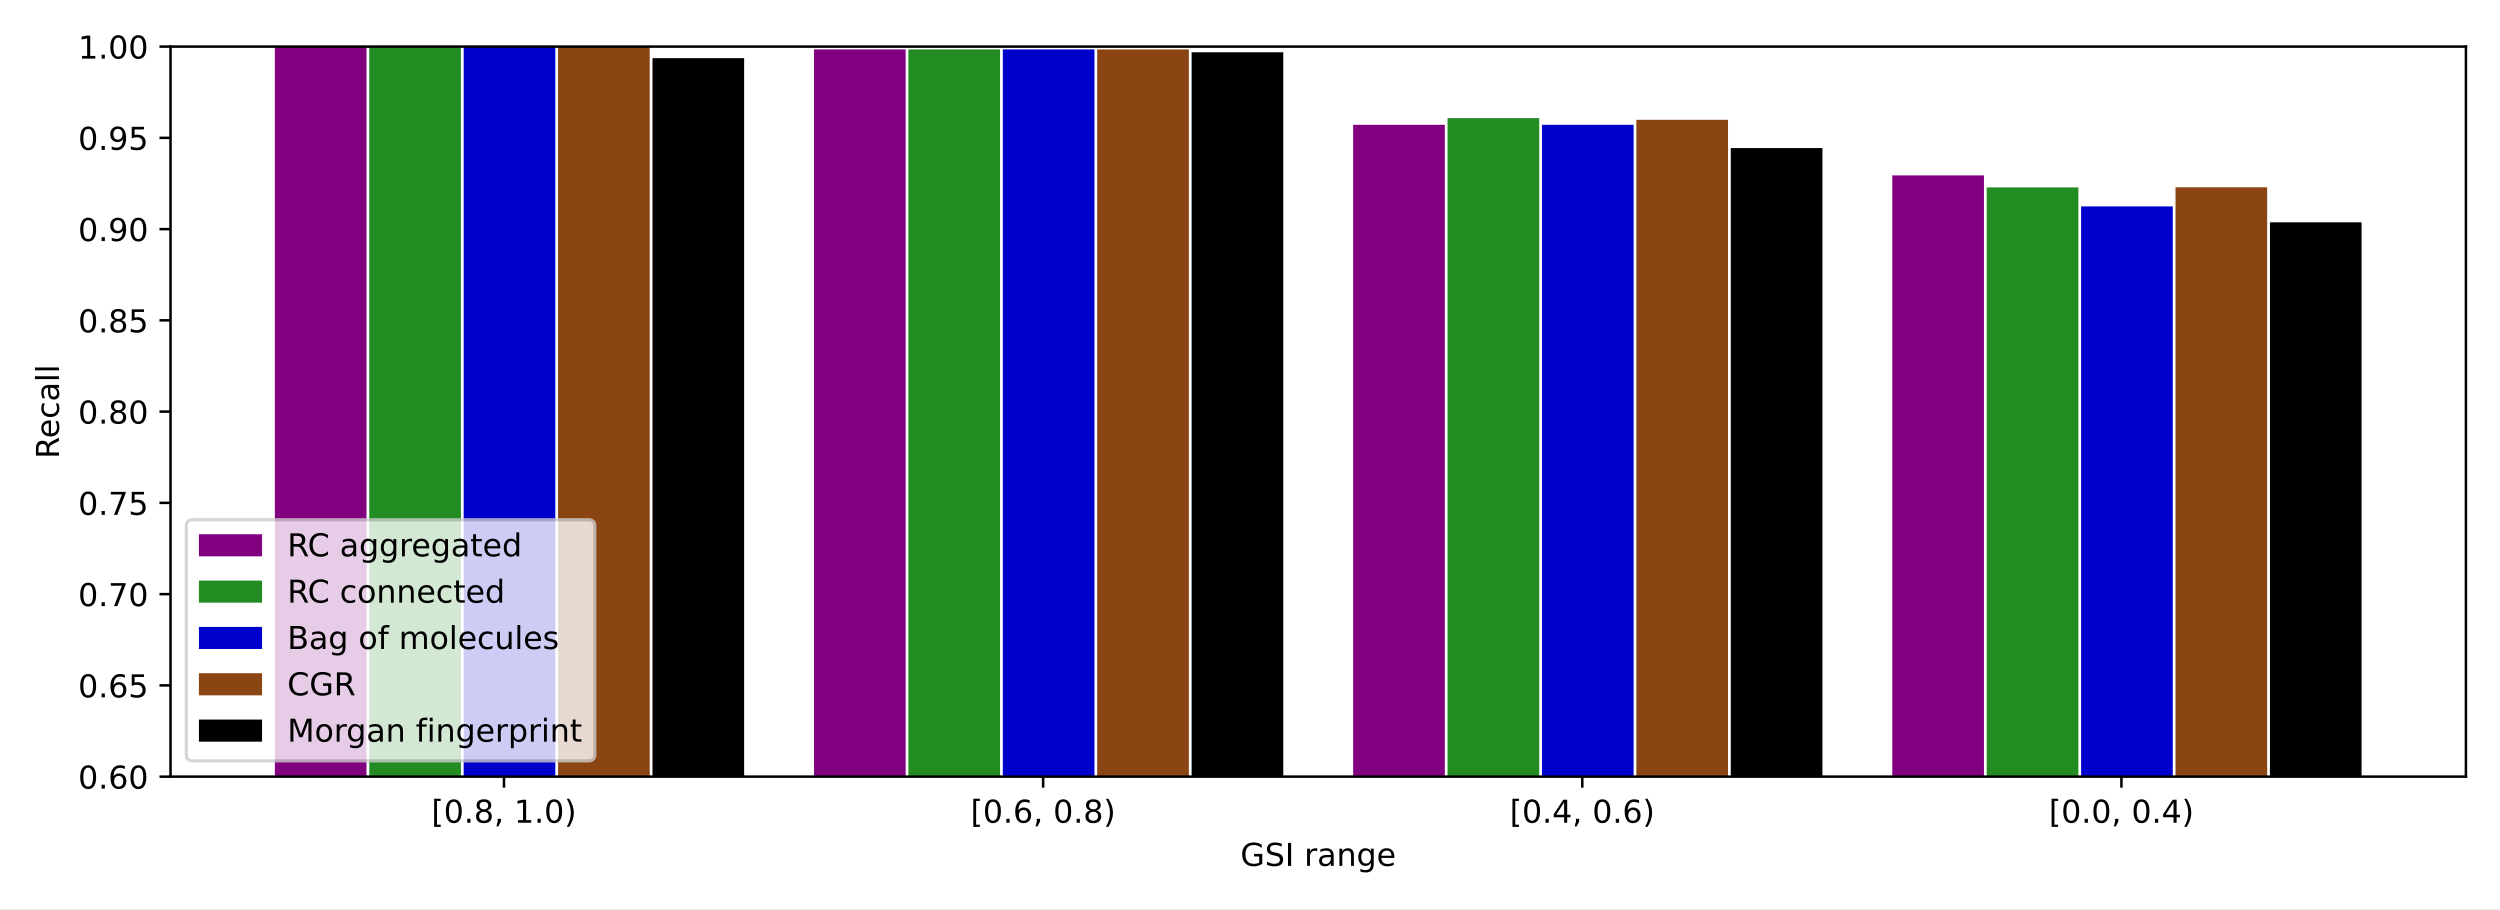
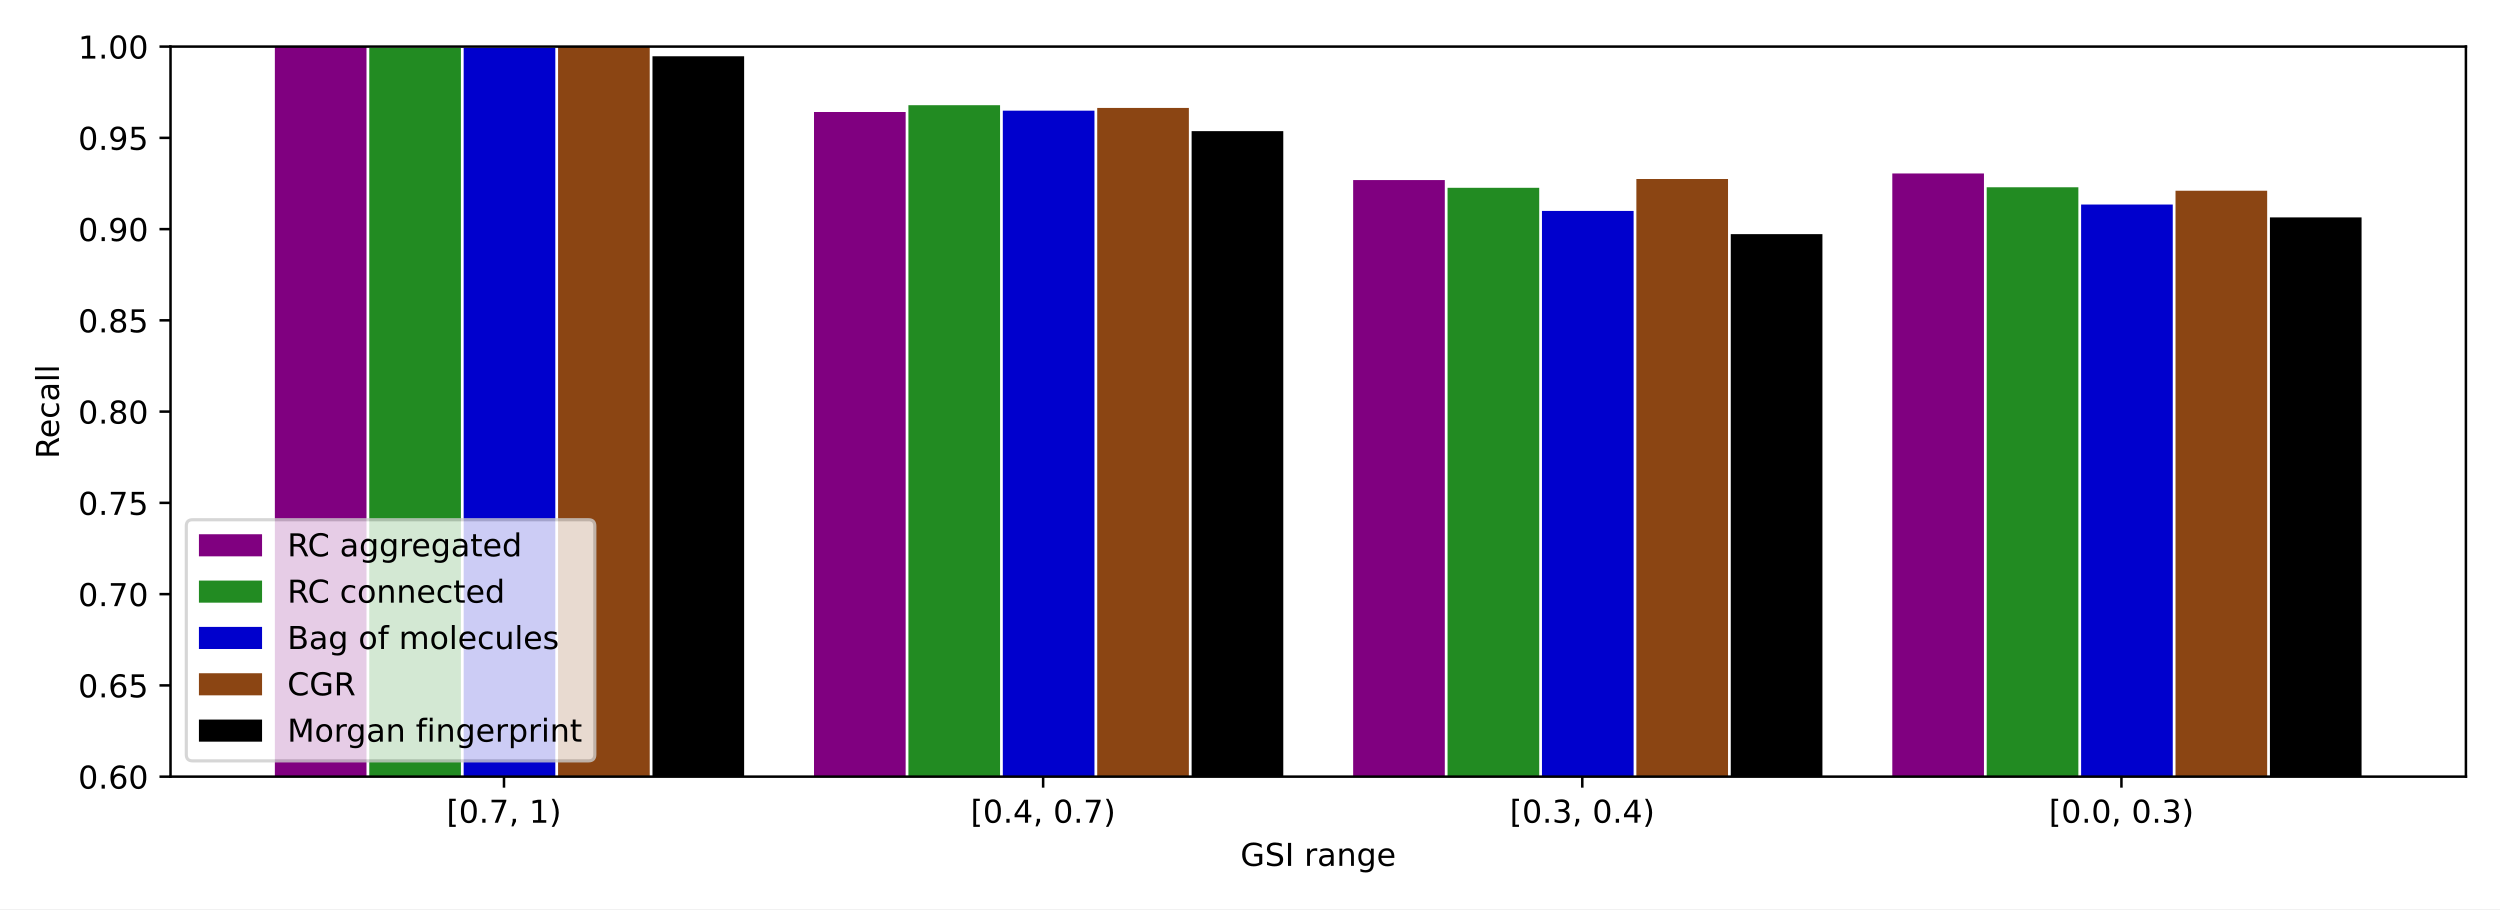
<svg xmlns="http://www.w3.org/2000/svg" xmlns:xlink="http://www.w3.org/1999/xlink" width="792pt" height="288pt" viewBox="0 0 792 288" version="1.1">
  <defs>
    <style type="text/css">*{stroke-linejoin: round; stroke-linecap: butt}</style>
  </defs>
  <g id="figure_1">
    <g id="patch_1">
      <path d="M 0 288  L 792 288  L 792 0  L 0 0  z " style="fill: #ffffff" />
    </g>
    <g id="axes_1">
      <g id="patch_2">
        <path d="M 54.02 246.04  L 781.2 246.04  L 781.2 14.76  L 54.02 14.76  z " style="fill: #ffffff" />
      </g>
      <g id="patch_3">
-         <path d="M 116.981 592.96  L 146.017 592.96  L 146.017 14.76  L 116.981 14.76  z " clip-path="url(#p6ef6b3fa68)" style="fill: #228b22" />
+         <path d="M 116.981 592.96  L 146.017 592.96  L 146.017 15.143  L 116.981 15.143  z " clip-path="url(#p2faec12556)" style="fill: #228b22" />
      </g>
      <g id="patch_4">
-         <path d="M 87.074 592.96  L 116.11 592.96  L 116.11 14.76  L 87.074 14.76  z " clip-path="url(#p6ef6b3fa68)" style="fill: #800080" />
+         <path d="M 87.074 592.96  L 116.11 592.96  L 116.11 14.76  L 87.074 14.76  z " clip-path="url(#p2faec12556)" style="fill: #800080" />
      </g>
      <g id="patch_5">
-         <path d="M 206.703 592.96  L 235.74 592.96  L 235.74 18.426  L 206.703 18.426  z " clip-path="url(#p6ef6b3fa68)" />
+         <path d="M 206.703 592.96  L 235.74 592.96  L 235.74 17.827  L 206.703 17.827  z " clip-path="url(#p2faec12556)" />
      </g>
      <g id="patch_6">
-         <path d="M 146.889 592.96  L 175.925 592.96  L 175.925 14.76  L 146.889 14.76  z " clip-path="url(#p6ef6b3fa68)" style="fill: #0000cd" />
+         <path d="M 146.889 592.96  L 175.925 592.96  L 175.925 15.143  L 146.889 15.143  z " clip-path="url(#p2faec12556)" style="fill: #0000cd" />
      </g>
      <g id="patch_7">
-         <path d="M 176.796 592.96  L 205.832 592.96  L 205.832 14.76  L 176.796 14.76  z " clip-path="url(#p6ef6b3fa68)" style="fill: #8b4513" />
+         <path d="M 176.796 592.96  L 205.832 592.96  L 205.832 14.76  L 176.796 14.76  z " clip-path="url(#p2faec12556)" style="fill: #8b4513" />
      </g>
      <g id="patch_8">
-         <path d="M 287.783 592.96  L 316.82 592.96  L 316.82 15.655  L 287.783 15.655  z " clip-path="url(#p6ef6b3fa68)" style="fill: #228b22" />
+         <path d="M 287.783 592.96  L 316.82 592.96  L 316.82 33.328  L 287.783 33.328  z " clip-path="url(#p2faec12556)" style="fill: #228b22" />
      </g>
      <g id="patch_9">
-         <path d="M 257.876 592.96  L 286.912 592.96  L 286.912 15.655  L 257.876 15.655  z " clip-path="url(#p6ef6b3fa68)" style="fill: #800080" />
+         <path d="M 257.876 592.96  L 286.912 592.96  L 286.912 35.487  L 257.876 35.487  z " clip-path="url(#p2faec12556)" style="fill: #800080" />
      </g>
      <g id="patch_10">
-         <path d="M 377.506 592.96  L 406.542 592.96  L 406.542 16.55  L 377.506 16.55  z " clip-path="url(#p6ef6b3fa68)" />
+         <path d="M 377.506 592.96  L 406.542 592.96  L 406.542 41.533  L 377.506 41.533  z " clip-path="url(#p2faec12556)" />
      </g>
      <g id="patch_11">
-         <path d="M 317.691 592.96  L 346.727 592.96  L 346.727 15.655  L 317.691 15.655  z " clip-path="url(#p6ef6b3fa68)" style="fill: #0000cd" />
+         <path d="M 317.691 592.96  L 346.727 592.96  L 346.727 35.055  L 317.691 35.055  z " clip-path="url(#p2faec12556)" style="fill: #0000cd" />
      </g>
      <g id="patch_12">
-         <path d="M 347.598 592.96  L 376.635 592.96  L 376.635 15.655  L 347.598 15.655  z " clip-path="url(#p6ef6b3fa68)" style="fill: #8b4513" />
+         <path d="M 347.598 592.96  L 376.635 592.96  L 376.635 34.192  L 347.598 34.192  z " clip-path="url(#p2faec12556)" style="fill: #8b4513" />
      </g>
      <g id="patch_13">
-         <path d="M 458.585 592.96  L 487.622 592.96  L 487.622 37.424  L 458.585 37.424  z " clip-path="url(#p6ef6b3fa68)" style="fill: #228b22" />
+         <path d="M 458.585 592.96  L 487.622 592.96  L 487.622 59.492  L 458.585 59.492  z " clip-path="url(#p2faec12556)" style="fill: #228b22" />
      </g>
      <g id="patch_14">
-         <path d="M 428.678 592.96  L 457.714 592.96  L 457.714 39.532  L 428.678 39.532  z " clip-path="url(#p6ef6b3fa68)" style="fill: #800080" />
+         <path d="M 428.678 592.96  L 457.714 592.96  L 457.714 57.046  L 428.678 57.046  z " clip-path="url(#p2faec12556)" style="fill: #800080" />
      </g>
      <g id="patch_15">
-         <path d="M 548.308 592.96  L 577.344 592.96  L 577.344 46.912  L 548.308 46.912  z " clip-path="url(#p6ef6b3fa68)" />
+         <path d="M 548.308 592.96  L 577.344 592.96  L 577.344 74.17  L 548.308 74.17  z " clip-path="url(#p2faec12556)" />
      </g>
      <g id="patch_16">
-         <path d="M 488.493 592.96  L 517.529 592.96  L 517.529 39.532  L 488.493 39.532  z " clip-path="url(#p6ef6b3fa68)" style="fill: #0000cd" />
+         <path d="M 488.493 592.96  L 517.529 592.96  L 517.529 66.831  L 488.493 66.831  z " clip-path="url(#p2faec12556)" style="fill: #0000cd" />
      </g>
      <g id="patch_17">
-         <path d="M 518.4 592.96  L 547.437 592.96  L 547.437 37.951  L 518.4 37.951  z " clip-path="url(#p6ef6b3fa68)" style="fill: #8b4513" />
+         <path d="M 518.4 592.96  L 547.437 592.96  L 547.437 56.697  L 518.4 56.697  z " clip-path="url(#p2faec12556)" style="fill: #8b4513" />
      </g>
      <g id="patch_18">
-         <path d="M 629.388 592.96  L 658.424 592.96  L 658.424 59.375  L 629.388 59.375  z " clip-path="url(#p6ef6b3fa68)" style="fill: #228b22" />
+         <path d="M 629.388 592.96  L 658.424 592.96  L 658.424 59.327  L 629.388 59.327  z " clip-path="url(#p2faec12556)" style="fill: #228b22" />
      </g>
      <g id="patch_19">
-         <path d="M 599.48 592.96  L 628.517 592.96  L 628.517 55.572  L 599.48 55.572  z " clip-path="url(#p6ef6b3fa68)" style="fill: #800080" />
+         <path d="M 599.48 592.96  L 628.517 592.96  L 628.517 54.957  L 599.48 54.957  z " clip-path="url(#p2faec12556)" style="fill: #800080" />
      </g>
      <g id="patch_20">
-         <path d="M 719.11 592.96  L 748.146 592.96  L 748.146 70.426  L 719.11 70.426  z " clip-path="url(#p6ef6b3fa68)" />
+         <path d="M 719.11 592.96  L 748.146 592.96  L 748.146 68.866  L 719.11 68.866  z " clip-path="url(#p2faec12556)" />
      </g>
      <g id="patch_21">
-         <path d="M 659.295 592.96  L 688.331 592.96  L 688.331 65.389  L 659.295 65.389  z " clip-path="url(#p6ef6b3fa68)" style="fill: #0000cd" />
+         <path d="M 659.295 592.96  L 688.331 592.96  L 688.331 64.788  L 659.295 64.788  z " clip-path="url(#p2faec12556)" style="fill: #0000cd" />
      </g>
      <g id="patch_22">
-         <path d="M 689.203 592.96  L 718.239 592.96  L 718.239 59.324  L 689.203 59.324  z " clip-path="url(#p6ef6b3fa68)" style="fill: #8b4513" />
+         <path d="M 689.203 592.96  L 718.239 592.96  L 718.239 60.419  L 689.203 60.419  z " clip-path="url(#p2faec12556)" style="fill: #8b4513" />
      </g>
      <g id="patch_23">
-         <path d="M 105.862 592.96  L 242.504 592.96  L 242.504 592.96  L 105.862 592.96  z " clip-path="url(#p6ef6b3fa68)" style="fill: #800080" />
+         <path d="M 105.862 592.96  L 242.504 592.96  L 242.504 592.96  L 105.862 592.96  z " clip-path="url(#p2faec12556)" style="fill: #800080" />
      </g>
      <g id="patch_24">
-         <path d="M 105.862 592.96  L 242.504 592.96  L 242.504 592.96  L 105.862 592.96  z " clip-path="url(#p6ef6b3fa68)" style="fill: #228b22" />
+         <path d="M 105.862 592.96  L 242.504 592.96  L 242.504 592.96  L 105.862 592.96  z " clip-path="url(#p2faec12556)" style="fill: #228b22" />
      </g>
      <g id="patch_25">
-         <path d="M 105.862 592.96  L 242.504 592.96  L 242.504 592.96  L 105.862 592.96  z " clip-path="url(#p6ef6b3fa68)" style="fill: #0000cd" />
+         <path d="M 105.862 592.96  L 242.504 592.96  L 242.504 592.96  L 105.862 592.96  z " clip-path="url(#p2faec12556)" style="fill: #0000cd" />
      </g>
      <g id="patch_26">
-         <path d="M 105.862 592.96  L 242.504 592.96  L 242.504 592.96  L 105.862 592.96  z " clip-path="url(#p6ef6b3fa68)" style="fill: #8b4513" />
+         <path d="M 105.862 592.96  L 242.504 592.96  L 242.504 592.96  L 105.862 592.96  z " clip-path="url(#p2faec12556)" style="fill: #8b4513" />
      </g>
      <g id="patch_27">
-         <path d="M 105.862 592.96  L 242.504 592.96  L 242.504 592.96  L 105.862 592.96  z " clip-path="url(#p6ef6b3fa68)" />
+         <path d="M 105.862 592.96  L 242.504 592.96  L 242.504 592.96  L 105.862 592.96  z " clip-path="url(#p2faec12556)" />
      </g>
      <g id="matplotlib.axis_1">
        <g id="xtick_1">
          <g id="line2d_1">
            <defs>
-               <path id="mbb5c347288" d="M 0 0  L 0 3.5  " style="stroke: #000000; stroke-width: 0.8" />
-             </defs>
-             <g>
-               <use xlink:href="#mbb5c347288" x="159.665" y="246.04" style="stroke: #000000; stroke-width: 0.8" />
+               <path id="mb3e32b9af8" d="M 0 0  L 0 3.5  " style="stroke: #000000; stroke-width: 0.8" />
+             </defs>
+             <g>
+               <use xlink:href="#mb3e32b9af8" x="159.665" y="246.04" style="stroke: #000000; stroke-width: 0.8" />
            </g>
          </g>
          <g id="text_1">
-             <g transform="translate(136.6817 260.6384) scale(0.1 -0.1)">
+             <g transform="translate(141.4521 260.6384) scale(0.1 -0.1)">
              <defs>
                <path id="DejaVuSans-5b" d="M 550 4863  L 1875 4863  L 1875 4416  L 1125 4416  L 1125 -397  L 1875 -397  L 1875 -844  L 550 -844  L 550 4863  z " transform="scale(0.015625)" />
                <path id="DejaVuSans-30" d="M 2034 4250  Q 1547 4250 1301 3770  Q 1056 3291 1056 2328  Q 1056 1369 1301 889  Q 1547 409 2034 409  Q 2525 409 2770 889  Q 3016 1369 3016 2328  Q 3016 3291 2770 3770  Q 2525 4250 2034 4250  z M 2034 4750  Q 2819 4750 3233 4129  Q 3647 3509 3647 2328  Q 3647 1150 3233 529  Q 2819 -91 2034 -91  Q 1250 -91 836 529  Q 422 1150 422 2328  Q 422 3509 836 4129  Q 1250 4750 2034 4750  z " transform="scale(0.015625)" />
                <path id="DejaVuSans-2e" d="M 684 794  L 1344 794  L 1344 0  L 684 0  L 684 794  z " transform="scale(0.015625)" />
-                 <path id="DejaVuSans-38" d="M 2034 2216  Q 1584 2216 1326 1975  Q 1069 1734 1069 1313  Q 1069 891 1326 650  Q 1584 409 2034 409  Q 2484 409 2743 651  Q 3003 894 3003 1313  Q 3003 1734 2745 1975  Q 2488 2216 2034 2216  z M 1403 2484  Q 997 2584 770 2862  Q 544 3141 544 3541  Q 544 4100 942 4425  Q 1341 4750 2034 4750  Q 2731 4750 3128 4425  Q 3525 4100 3525 3541  Q 3525 3141 3298 2862  Q 3072 2584 2669 2484  Q 3125 2378 3379 2068  Q 3634 1759 3634 1313  Q 3634 634 3220 271  Q 2806 -91 2034 -91  Q 1263 -91 848 271  Q 434 634 434 1313  Q 434 1759 690 2068  Q 947 2378 1403 2484  z M 1172 3481  Q 1172 3119 1398 2916  Q 1625 2713 2034 2713  Q 2441 2713 2670 2916  Q 2900 3119 2900 3481  Q 2900 3844 2670 4047  Q 2441 4250 2034 4250  Q 1625 4250 1398 4047  Q 1172 3844 1172 3481  z " transform="scale(0.015625)" />
+                 <path id="DejaVuSans-37" d="M 525 4666  L 3525 4666  L 3525 4397  L 1831 0  L 1172 0  L 2766 4134  L 525 4134  L 525 4666  z " transform="scale(0.015625)" />
                <path id="DejaVuSans-2c" d="M 750 794  L 1409 794  L 1409 256  L 897 -744  L 494 -744  L 750 256  L 750 794  z " transform="scale(0.015625)" />
                <path id="DejaVuSans-20" transform="scale(0.015625)" />
                <path id="DejaVuSans-31" d="M 794 531  L 1825 531  L 1825 4091  L 703 3866  L 703 4441  L 1819 4666  L 2450 4666  L 2450 531  L 3481 531  L 3481 0  L 794 0  L 794 531  z " transform="scale(0.015625)" />
                <path id="DejaVuSans-29" d="M 513 4856  L 1013 4856  Q 1481 4119 1714 3412  Q 1947 2706 1947 2009  Q 1947 1309 1714 600  Q 1481 -109 1013 -844  L 513 -844  Q 928 -128 1133 580  Q 1338 1288 1338 2009  Q 1338 2731 1133 3434  Q 928 4138 513 4856  z " transform="scale(0.015625)" />
              </defs>
              <use xlink:href="#DejaVuSans-5b" />
              <use xlink:href="#DejaVuSans-30" x="39.014" />
              <use xlink:href="#DejaVuSans-2e" x="102.637" />
-               <use xlink:href="#DejaVuSans-38" x="134.424" />
+               <use xlink:href="#DejaVuSans-37" x="134.424" />
              <use xlink:href="#DejaVuSans-2c" x="198.047" />
              <use xlink:href="#DejaVuSans-20" x="229.834" />
              <use xlink:href="#DejaVuSans-31" x="261.621" />
-               <use xlink:href="#DejaVuSans-2e" x="325.244" />
-               <use xlink:href="#DejaVuSans-30" x="357.031" />
-               <use xlink:href="#DejaVuSans-29" x="420.654" />
+               <use xlink:href="#DejaVuSans-29" x="325.244" />
            </g>
          </g>
        </g>
        <g id="xtick_2">
          <g id="line2d_2">
            <g>
-               <use xlink:href="#mbb5c347288" x="330.467" y="246.04" style="stroke: #000000; stroke-width: 0.8" />
+               <use xlink:href="#mb3e32b9af8" x="330.467" y="246.04" style="stroke: #000000; stroke-width: 0.8" />
            </g>
          </g>
          <g id="text_2">
            <g transform="translate(307.4839 260.6384) scale(0.1 -0.1)">
-               <defs>
-                 <path id="DejaVuSans-36" d="M 2113 2584  Q 1688 2584 1439 2293  Q 1191 2003 1191 1497  Q 1191 994 1439 701  Q 1688 409 2113 409  Q 2538 409 2786 701  Q 3034 994 3034 1497  Q 3034 2003 2786 2293  Q 2538 2584 2113 2584  z M 3366 4563  L 3366 3988  Q 3128 4100 2886 4159  Q 2644 4219 2406 4219  Q 1781 4219 1451 3797  Q 1122 3375 1075 2522  Q 1259 2794 1537 2939  Q 1816 3084 2150 3084  Q 2853 3084 3261 2657  Q 3669 2231 3669 1497  Q 3669 778 3244 343  Q 2819 -91 2113 -91  Q 1303 -91 875 529  Q 447 1150 447 2328  Q 447 3434 972 4092  Q 1497 4750 2381 4750  Q 2619 4750 2861 4703  Q 3103 4656 3366 4563  z " transform="scale(0.015625)" />
-               </defs>
-               <use xlink:href="#DejaVuSans-5b" />
-               <use xlink:href="#DejaVuSans-30" x="39.014" />
-               <use xlink:href="#DejaVuSans-2e" x="102.637" />
-               <use xlink:href="#DejaVuSans-36" x="134.424" />
-               <use xlink:href="#DejaVuSans-2c" x="198.047" />
-               <use xlink:href="#DejaVuSans-20" x="229.834" />
-               <use xlink:href="#DejaVuSans-30" x="261.621" />
-               <use xlink:href="#DejaVuSans-2e" x="325.244" />
-               <use xlink:href="#DejaVuSans-38" x="357.031" />
-               <use xlink:href="#DejaVuSans-29" x="420.654" />
-             </g>
-           </g>
-         </g>
-         <g id="xtick_3">
-           <g id="line2d_3">
-             <g>
-               <use xlink:href="#mbb5c347288" x="501.269" y="246.04" style="stroke: #000000; stroke-width: 0.8" />
-             </g>
-           </g>
-           <g id="text_3">
-             <g transform="translate(478.2861 260.6384) scale(0.1 -0.1)">
              <defs>
                <path id="DejaVuSans-34" d="M 2419 4116  L 825 1625  L 2419 1625  L 2419 4116  z M 2253 4666  L 3047 4666  L 3047 1625  L 3713 1625  L 3713 1100  L 3047 1100  L 3047 0  L 2419 0  L 2419 1100  L 313 1100  L 313 1709  L 2253 4666  z " transform="scale(0.015625)" />
              </defs>
              <use xlink:href="#DejaVuSans-5b" />
              <use xlink:href="#DejaVuSans-30" x="39.014" />
              <use xlink:href="#DejaVuSans-2e" x="102.637" />
              <use xlink:href="#DejaVuSans-34" x="134.424" />
              <use xlink:href="#DejaVuSans-2c" x="198.047" />
              <use xlink:href="#DejaVuSans-20" x="229.834" />
              <use xlink:href="#DejaVuSans-30" x="261.621" />
              <use xlink:href="#DejaVuSans-2e" x="325.244" />
-               <use xlink:href="#DejaVuSans-36" x="357.031" />
+               <use xlink:href="#DejaVuSans-37" x="357.031" />
+               <use xlink:href="#DejaVuSans-29" x="420.654" />
+             </g>
+           </g>
+         </g>
+         <g id="xtick_3">
+           <g id="line2d_3">
+             <g>
+               <use xlink:href="#mb3e32b9af8" x="501.269" y="246.04" style="stroke: #000000; stroke-width: 0.8" />
+             </g>
+           </g>
+           <g id="text_3">
+             <g transform="translate(478.2861 260.6384) scale(0.1 -0.1)">
+               <defs>
+                 <path id="DejaVuSans-33" d="M 2597 2516  Q 3050 2419 3304 2112  Q 3559 1806 3559 1356  Q 3559 666 3084 287  Q 2609 -91 1734 -91  Q 1441 -91 1130 -33  Q 819 25 488 141  L 488 750  Q 750 597 1062 519  Q 1375 441 1716 441  Q 2309 441 2620 675  Q 2931 909 2931 1356  Q 2931 1769 2642 2001  Q 2353 2234 1838 2234  L 1294 2234  L 1294 2753  L 1863 2753  Q 2328 2753 2575 2939  Q 2822 3125 2822 3475  Q 2822 3834 2567 4026  Q 2313 4219 1838 4219  Q 1578 4219 1281 4162  Q 984 4106 628 3988  L 628 4550  Q 988 4650 1302 4700  Q 1616 4750 1894 4750  Q 2613 4750 3031 4423  Q 3450 4097 3450 3541  Q 3450 3153 3228 2886  Q 3006 2619 2597 2516  z " transform="scale(0.015625)" />
+               </defs>
+               <use xlink:href="#DejaVuSans-5b" />
+               <use xlink:href="#DejaVuSans-30" x="39.014" />
+               <use xlink:href="#DejaVuSans-2e" x="102.637" />
+               <use xlink:href="#DejaVuSans-33" x="134.424" />
+               <use xlink:href="#DejaVuSans-2c" x="198.047" />
+               <use xlink:href="#DejaVuSans-20" x="229.834" />
+               <use xlink:href="#DejaVuSans-30" x="261.621" />
+               <use xlink:href="#DejaVuSans-2e" x="325.244" />
+               <use xlink:href="#DejaVuSans-34" x="357.031" />
              <use xlink:href="#DejaVuSans-29" x="420.654" />
            </g>
          </g>
        </g>
        <g id="xtick_4">
          <g id="line2d_4">
            <g>
-               <use xlink:href="#mbb5c347288" x="672.071" y="246.04" style="stroke: #000000; stroke-width: 0.8" />
+               <use xlink:href="#mb3e32b9af8" x="672.071" y="246.04" style="stroke: #000000; stroke-width: 0.8" />
            </g>
          </g>
          <g id="text_4">
            <g transform="translate(649.0883 260.6384) scale(0.1 -0.1)">
              <use xlink:href="#DejaVuSans-5b" />
              <use xlink:href="#DejaVuSans-30" x="39.014" />
              <use xlink:href="#DejaVuSans-2e" x="102.637" />
              <use xlink:href="#DejaVuSans-30" x="134.424" />
              <use xlink:href="#DejaVuSans-2c" x="198.047" />
              <use xlink:href="#DejaVuSans-20" x="229.834" />
              <use xlink:href="#DejaVuSans-30" x="261.621" />
              <use xlink:href="#DejaVuSans-2e" x="325.244" />
-               <use xlink:href="#DejaVuSans-34" x="357.031" />
+               <use xlink:href="#DejaVuSans-33" x="357.031" />
              <use xlink:href="#DejaVuSans-29" x="420.654" />
            </g>
          </g>
        </g>
        <g id="text_5">
          <g transform="translate(392.9584 274.3166) scale(0.1 -0.1)">
            <defs>
              <path id="DejaVuSans-47" d="M 3809 666  L 3809 1919  L 2778 1919  L 2778 2438  L 4434 2438  L 4434 434  Q 4069 175 3628 42  Q 3188 -91 2688 -91  Q 1594 -91 976 548  Q 359 1188 359 2328  Q 359 3472 976 4111  Q 1594 4750 2688 4750  Q 3144 4750 3555 4637  Q 3966 4525 4313 4306  L 4313 3634  Q 3963 3931 3569 4081  Q 3175 4231 2741 4231  Q 1884 4231 1454 3753  Q 1025 3275 1025 2328  Q 1025 1384 1454 906  Q 1884 428 2741 428  Q 3075 428 3337 486  Q 3600 544 3809 666  z " transform="scale(0.015625)" />
              <path id="DejaVuSans-53" d="M 3425 4513  L 3425 3897  Q 3066 4069 2747 4153  Q 2428 4238 2131 4238  Q 1616 4238 1336 4038  Q 1056 3838 1056 3469  Q 1056 3159 1242 3001  Q 1428 2844 1947 2747  L 2328 2669  Q 3034 2534 3370 2195  Q 3706 1856 3706 1288  Q 3706 609 3251 259  Q 2797 -91 1919 -91  Q 1588 -91 1214 -16  Q 841 59 441 206  L 441 856  Q 825 641 1194 531  Q 1563 422 1919 422  Q 2459 422 2753 634  Q 3047 847 3047 1241  Q 3047 1584 2836 1778  Q 2625 1972 2144 2069  L 1759 2144  Q 1053 2284 737 2584  Q 422 2884 422 3419  Q 422 4038 858 4394  Q 1294 4750 2059 4750  Q 2388 4750 2728 4690  Q 3069 4631 3425 4513  z " transform="scale(0.015625)" />
              <path id="DejaVuSans-49" d="M 628 4666  L 1259 4666  L 1259 0  L 628 0  L 628 4666  z " transform="scale(0.015625)" />
              <path id="DejaVuSans-72" d="M 2631 2963  Q 2534 3019 2420 3045  Q 2306 3072 2169 3072  Q 1681 3072 1420 2755  Q 1159 2438 1159 1844  L 1159 0  L 581 0  L 581 3500  L 1159 3500  L 1159 2956  Q 1341 3275 1631 3429  Q 1922 3584 2338 3584  Q 2397 3584 2469 3576  Q 2541 3569 2628 3553  L 2631 2963  z " transform="scale(0.015625)" />
              <path id="DejaVuSans-61" d="M 2194 1759  Q 1497 1759 1228 1600  Q 959 1441 959 1056  Q 959 750 1161 570  Q 1363 391 1709 391  Q 2188 391 2477 730  Q 2766 1069 2766 1631  L 2766 1759  L 2194 1759  z M 3341 1997  L 3341 0  L 2766 0  L 2766 531  Q 2569 213 2275 61  Q 1981 -91 1556 -91  Q 1019 -91 701 211  Q 384 513 384 1019  Q 384 1609 779 1909  Q 1175 2209 1959 2209  L 2766 2209  L 2766 2266  Q 2766 2663 2505 2880  Q 2244 3097 1772 3097  Q 1472 3097 1187 3025  Q 903 2953 641 2809  L 641 3341  Q 956 3463 1253 3523  Q 1550 3584 1831 3584  Q 2591 3584 2966 3190  Q 3341 2797 3341 1997  z " transform="scale(0.015625)" />
              <path id="DejaVuSans-6e" d="M 3513 2113  L 3513 0  L 2938 0  L 2938 2094  Q 2938 2591 2744 2837  Q 2550 3084 2163 3084  Q 1697 3084 1428 2787  Q 1159 2491 1159 1978  L 1159 0  L 581 0  L 581 3500  L 1159 3500  L 1159 2956  Q 1366 3272 1645 3428  Q 1925 3584 2291 3584  Q 2894 3584 3203 3211  Q 3513 2838 3513 2113  z " transform="scale(0.015625)" />
              <path id="DejaVuSans-67" d="M 2906 1791  Q 2906 2416 2648 2759  Q 2391 3103 1925 3103  Q 1463 3103 1205 2759  Q 947 2416 947 1791  Q 947 1169 1205 825  Q 1463 481 1925 481  Q 2391 481 2648 825  Q 2906 1169 2906 1791  z M 3481 434  Q 3481 -459 3084 -895  Q 2688 -1331 1869 -1331  Q 1566 -1331 1297 -1286  Q 1028 -1241 775 -1147  L 775 -588  Q 1028 -725 1275 -790  Q 1522 -856 1778 -856  Q 2344 -856 2625 -561  Q 2906 -266 2906 331  L 2906 616  Q 2728 306 2450 153  Q 2172 0 1784 0  Q 1141 0 747 490  Q 353 981 353 1791  Q 353 2603 747 3093  Q 1141 3584 1784 3584  Q 2172 3584 2450 3431  Q 2728 3278 2906 2969  L 2906 3500  L 3481 3500  L 3481 434  z " transform="scale(0.015625)" />
              <path id="DejaVuSans-65" d="M 3597 1894  L 3597 1613  L 953 1613  Q 991 1019 1311 708  Q 1631 397 2203 397  Q 2534 397 2845 478  Q 3156 559 3463 722  L 3463 178  Q 3153 47 2828 -22  Q 2503 -91 2169 -91  Q 1331 -91 842 396  Q 353 884 353 1716  Q 353 2575 817 3079  Q 1281 3584 2069 3584  Q 2775 3584 3186 3129  Q 3597 2675 3597 1894  z M 3022 2063  Q 3016 2534 2758 2815  Q 2500 3097 2075 3097  Q 1594 3097 1305 2825  Q 1016 2553 972 2059  L 3022 2063  z " transform="scale(0.015625)" />
            </defs>
            <use xlink:href="#DejaVuSans-47" />
            <use xlink:href="#DejaVuSans-53" x="77.49" />
            <use xlink:href="#DejaVuSans-49" x="140.967" />
            <use xlink:href="#DejaVuSans-20" x="170.459" />
            <use xlink:href="#DejaVuSans-72" x="202.246" />
            <use xlink:href="#DejaVuSans-61" x="243.359" />
            <use xlink:href="#DejaVuSans-6e" x="304.639" />
            <use xlink:href="#DejaVuSans-67" x="368.018" />
            <use xlink:href="#DejaVuSans-65" x="431.494" />
          </g>
        </g>
      </g>
      <g id="matplotlib.axis_2">
        <g id="ytick_1">
          <g id="line2d_5">
            <defs>
-               <path id="m73c52373c2" d="M 0 0  L -3.5 0  " style="stroke: #000000; stroke-width: 0.8" />
-             </defs>
-             <g>
-               <use xlink:href="#m73c52373c2" x="54.02" y="246.04" style="stroke: #000000; stroke-width: 0.8" />
+               <path id="m5f57ab4288" d="M 0 0  L -3.5 0  " style="stroke: #000000; stroke-width: 0.8" />
+             </defs>
+             <g>
+               <use xlink:href="#m5f57ab4288" x="54.02" y="246.04" style="stroke: #000000; stroke-width: 0.8" />
            </g>
          </g>
          <g id="text_6">
            <g transform="translate(24.75437 249.8392) scale(0.1 -0.1)">
+               <defs>
+                 <path id="DejaVuSans-36" d="M 2113 2584  Q 1688 2584 1439 2293  Q 1191 2003 1191 1497  Q 1191 994 1439 701  Q 1688 409 2113 409  Q 2538 409 2786 701  Q 3034 994 3034 1497  Q 3034 2003 2786 2293  Q 2538 2584 2113 2584  z M 3366 4563  L 3366 3988  Q 3128 4100 2886 4159  Q 2644 4219 2406 4219  Q 1781 4219 1451 3797  Q 1122 3375 1075 2522  Q 1259 2794 1537 2939  Q 1816 3084 2150 3084  Q 2853 3084 3261 2657  Q 3669 2231 3669 1497  Q 3669 778 3244 343  Q 2819 -91 2113 -91  Q 1303 -91 875 529  Q 447 1150 447 2328  Q 447 3434 972 4092  Q 1497 4750 2381 4750  Q 2619 4750 2861 4703  Q 3103 4656 3366 4563  z " transform="scale(0.015625)" />
+               </defs>
              <use xlink:href="#DejaVuSans-30" />
              <use xlink:href="#DejaVuSans-2e" x="63.623" />
              <use xlink:href="#DejaVuSans-36" x="95.41" />
              <use xlink:href="#DejaVuSans-30" x="159.033" />
            </g>
          </g>
        </g>
        <g id="ytick_2">
          <g id="line2d_6">
            <g>
-               <use xlink:href="#m73c52373c2" x="54.02" y="217.13" style="stroke: #000000; stroke-width: 0.8" />
+               <use xlink:href="#m5f57ab4288" x="54.02" y="217.13" style="stroke: #000000; stroke-width: 0.8" />
            </g>
          </g>
          <g id="text_7">
            <g transform="translate(24.75437 220.9292) scale(0.1 -0.1)">
              <defs>
                <path id="DejaVuSans-35" d="M 691 4666  L 3169 4666  L 3169 4134  L 1269 4134  L 1269 2991  Q 1406 3038 1543 3061  Q 1681 3084 1819 3084  Q 2600 3084 3056 2656  Q 3513 2228 3513 1497  Q 3513 744 3044 326  Q 2575 -91 1722 -91  Q 1428 -91 1123 -41  Q 819 9 494 109  L 494 744  Q 775 591 1075 516  Q 1375 441 1709 441  Q 2250 441 2565 725  Q 2881 1009 2881 1497  Q 2881 1984 2565 2268  Q 2250 2553 1709 2553  Q 1456 2553 1204 2497  Q 953 2441 691 2322  L 691 4666  z " transform="scale(0.015625)" />
              </defs>
              <use xlink:href="#DejaVuSans-30" />
              <use xlink:href="#DejaVuSans-2e" x="63.623" />
              <use xlink:href="#DejaVuSans-36" x="95.41" />
              <use xlink:href="#DejaVuSans-35" x="159.033" />
            </g>
          </g>
        </g>
        <g id="ytick_3">
          <g id="line2d_7">
            <g>
-               <use xlink:href="#m73c52373c2" x="54.02" y="188.22" style="stroke: #000000; stroke-width: 0.8" />
+               <use xlink:href="#m5f57ab4288" x="54.02" y="188.22" style="stroke: #000000; stroke-width: 0.8" />
            </g>
          </g>
          <g id="text_8">
            <g transform="translate(24.75437 192.0192) scale(0.1 -0.1)">
-               <defs>
-                 <path id="DejaVuSans-37" d="M 525 4666  L 3525 4666  L 3525 4397  L 1831 0  L 1172 0  L 2766 4134  L 525 4134  L 525 4666  z " transform="scale(0.015625)" />
-               </defs>
              <use xlink:href="#DejaVuSans-30" />
              <use xlink:href="#DejaVuSans-2e" x="63.623" />
              <use xlink:href="#DejaVuSans-37" x="95.41" />
              <use xlink:href="#DejaVuSans-30" x="159.033" />
            </g>
          </g>
        </g>
        <g id="ytick_4">
          <g id="line2d_8">
            <g>
-               <use xlink:href="#m73c52373c2" x="54.02" y="159.31" style="stroke: #000000; stroke-width: 0.8" />
+               <use xlink:href="#m5f57ab4288" x="54.02" y="159.31" style="stroke: #000000; stroke-width: 0.8" />
            </g>
          </g>
          <g id="text_9">
            <g transform="translate(24.75437 163.1092) scale(0.1 -0.1)">
              <use xlink:href="#DejaVuSans-30" />
              <use xlink:href="#DejaVuSans-2e" x="63.623" />
              <use xlink:href="#DejaVuSans-37" x="95.41" />
              <use xlink:href="#DejaVuSans-35" x="159.033" />
            </g>
          </g>
        </g>
        <g id="ytick_5">
          <g id="line2d_9">
            <g>
-               <use xlink:href="#m73c52373c2" x="54.02" y="130.4" style="stroke: #000000; stroke-width: 0.8" />
+               <use xlink:href="#m5f57ab4288" x="54.02" y="130.4" style="stroke: #000000; stroke-width: 0.8" />
            </g>
          </g>
          <g id="text_10">
            <g transform="translate(24.75437 134.1992) scale(0.1 -0.1)">
+               <defs>
+                 <path id="DejaVuSans-38" d="M 2034 2216  Q 1584 2216 1326 1975  Q 1069 1734 1069 1313  Q 1069 891 1326 650  Q 1584 409 2034 409  Q 2484 409 2743 651  Q 3003 894 3003 1313  Q 3003 1734 2745 1975  Q 2488 2216 2034 2216  z M 1403 2484  Q 997 2584 770 2862  Q 544 3141 544 3541  Q 544 4100 942 4425  Q 1341 4750 2034 4750  Q 2731 4750 3128 4425  Q 3525 4100 3525 3541  Q 3525 3141 3298 2862  Q 3072 2584 2669 2484  Q 3125 2378 3379 2068  Q 3634 1759 3634 1313  Q 3634 634 3220 271  Q 2806 -91 2034 -91  Q 1263 -91 848 271  Q 434 634 434 1313  Q 434 1759 690 2068  Q 947 2378 1403 2484  z M 1172 3481  Q 1172 3119 1398 2916  Q 1625 2713 2034 2713  Q 2441 2713 2670 2916  Q 2900 3119 2900 3481  Q 2900 3844 2670 4047  Q 2441 4250 2034 4250  Q 1625 4250 1398 4047  Q 1172 3844 1172 3481  z " transform="scale(0.015625)" />
+               </defs>
              <use xlink:href="#DejaVuSans-30" />
              <use xlink:href="#DejaVuSans-2e" x="63.623" />
              <use xlink:href="#DejaVuSans-38" x="95.41" />
              <use xlink:href="#DejaVuSans-30" x="159.033" />
            </g>
          </g>
        </g>
        <g id="ytick_6">
          <g id="line2d_10">
            <g>
-               <use xlink:href="#m73c52373c2" x="54.02" y="101.49" style="stroke: #000000; stroke-width: 0.8" />
+               <use xlink:href="#m5f57ab4288" x="54.02" y="101.49" style="stroke: #000000; stroke-width: 0.8" />
            </g>
          </g>
          <g id="text_11">
            <g transform="translate(24.75437 105.2892) scale(0.1 -0.1)">
              <use xlink:href="#DejaVuSans-30" />
              <use xlink:href="#DejaVuSans-2e" x="63.623" />
              <use xlink:href="#DejaVuSans-38" x="95.41" />
              <use xlink:href="#DejaVuSans-35" x="159.033" />
            </g>
          </g>
        </g>
        <g id="ytick_7">
          <g id="line2d_11">
            <g>
-               <use xlink:href="#m73c52373c2" x="54.02" y="72.58" style="stroke: #000000; stroke-width: 0.8" />
+               <use xlink:href="#m5f57ab4288" x="54.02" y="72.58" style="stroke: #000000; stroke-width: 0.8" />
            </g>
          </g>
          <g id="text_12">
            <g transform="translate(24.75437 76.37922) scale(0.1 -0.1)">
              <defs>
                <path id="DejaVuSans-39" d="M 703 97  L 703 672  Q 941 559 1184 500  Q 1428 441 1663 441  Q 2288 441 2617 861  Q 2947 1281 2994 2138  Q 2813 1869 2534 1725  Q 2256 1581 1919 1581  Q 1219 1581 811 2004  Q 403 2428 403 3163  Q 403 3881 828 4315  Q 1253 4750 1959 4750  Q 2769 4750 3195 4129  Q 3622 3509 3622 2328  Q 3622 1225 3098 567  Q 2575 -91 1691 -91  Q 1453 -91 1209 -44  Q 966 3 703 97  z M 1959 2075  Q 2384 2075 2632 2365  Q 2881 2656 2881 3163  Q 2881 3666 2632 3958  Q 2384 4250 1959 4250  Q 1534 4250 1286 3958  Q 1038 3666 1038 3163  Q 1038 2656 1286 2365  Q 1534 2075 1959 2075  z " transform="scale(0.015625)" />
              </defs>
              <use xlink:href="#DejaVuSans-30" />
              <use xlink:href="#DejaVuSans-2e" x="63.623" />
              <use xlink:href="#DejaVuSans-39" x="95.41" />
              <use xlink:href="#DejaVuSans-30" x="159.033" />
            </g>
          </g>
        </g>
        <g id="ytick_8">
          <g id="line2d_12">
            <g>
-               <use xlink:href="#m73c52373c2" x="54.02" y="43.67" style="stroke: #000000; stroke-width: 0.8" />
+               <use xlink:href="#m5f57ab4288" x="54.02" y="43.67" style="stroke: #000000; stroke-width: 0.8" />
            </g>
          </g>
          <g id="text_13">
            <g transform="translate(24.75437 47.46922) scale(0.1 -0.1)">
              <use xlink:href="#DejaVuSans-30" />
              <use xlink:href="#DejaVuSans-2e" x="63.623" />
              <use xlink:href="#DejaVuSans-39" x="95.41" />
              <use xlink:href="#DejaVuSans-35" x="159.033" />
            </g>
          </g>
        </g>
        <g id="ytick_9">
          <g id="line2d_13">
            <g>
-               <use xlink:href="#m73c52373c2" x="54.02" y="14.76" style="stroke: #000000; stroke-width: 0.8" />
+               <use xlink:href="#m5f57ab4288" x="54.02" y="14.76" style="stroke: #000000; stroke-width: 0.8" />
            </g>
          </g>
          <g id="text_14">
            <g transform="translate(24.75437 18.55922) scale(0.1 -0.1)">
              <use xlink:href="#DejaVuSans-31" />
              <use xlink:href="#DejaVuSans-2e" x="63.623" />
              <use xlink:href="#DejaVuSans-30" x="95.41" />
              <use xlink:href="#DejaVuSans-30" x="159.033" />
            </g>
          </g>
        </g>
        <g id="text_15">
          <g transform="translate(18.67469 145.3172) rotate(-90) scale(0.1 -0.1)">
            <defs>
              <path id="DejaVuSans-52" d="M 2841 2188  Q 3044 2119 3236 1894  Q 3428 1669 3622 1275  L 4263 0  L 3584 0  L 2988 1197  Q 2756 1666 2539 1819  Q 2322 1972 1947 1972  L 1259 1972  L 1259 0  L 628 0  L 628 4666  L 2053 4666  Q 2853 4666 3247 4331  Q 3641 3997 3641 3322  Q 3641 2881 3436 2590  Q 3231 2300 2841 2188  z M 1259 4147  L 1259 2491  L 2053 2491  Q 2509 2491 2742 2702  Q 2975 2913 2975 3322  Q 2975 3731 2742 3939  Q 2509 4147 2053 4147  L 1259 4147  z " transform="scale(0.015625)" />
              <path id="DejaVuSans-63" d="M 3122 3366  L 3122 2828  Q 2878 2963 2633 3030  Q 2388 3097 2138 3097  Q 1578 3097 1268 2742  Q 959 2388 959 1747  Q 959 1106 1268 751  Q 1578 397 2138 397  Q 2388 397 2633 464  Q 2878 531 3122 666  L 3122 134  Q 2881 22 2623 -34  Q 2366 -91 2075 -91  Q 1284 -91 818 406  Q 353 903 353 1747  Q 353 2603 823 3093  Q 1294 3584 2113 3584  Q 2378 3584 2631 3529  Q 2884 3475 3122 3366  z " transform="scale(0.015625)" />
              <path id="DejaVuSans-6c" d="M 603 4863  L 1178 4863  L 1178 0  L 603 0  L 603 4863  z " transform="scale(0.015625)" />
            </defs>
            <use xlink:href="#DejaVuSans-52" />
            <use xlink:href="#DejaVuSans-65" x="64.982" />
            <use xlink:href="#DejaVuSans-63" x="126.506" />
            <use xlink:href="#DejaVuSans-61" x="181.486" />
            <use xlink:href="#DejaVuSans-6c" x="242.766" />
            <use xlink:href="#DejaVuSans-6c" x="270.549" />
          </g>
        </g>
      </g>
      <g id="patch_28">
        <path d="M 54.02 246.04  L 54.02 14.76  " style="fill: none; stroke: #000000; stroke-width: 0.8; stroke-linejoin: miter; stroke-linecap: square" />
      </g>
      <g id="patch_29">
        <path d="M 781.2 246.04  L 781.2 14.76  " style="fill: none; stroke: #000000; stroke-width: 0.8; stroke-linejoin: miter; stroke-linecap: square" />
      </g>
      <g id="patch_30">
        <path d="M 54.02 246.04  L 781.2 246.04  " style="fill: none; stroke: #000000; stroke-width: 0.8; stroke-linejoin: miter; stroke-linecap: square" />
      </g>
      <g id="patch_31">
        <path d="M 54.02 14.76  L 781.2 14.76  " style="fill: none; stroke: #000000; stroke-width: 0.8; stroke-linejoin: miter; stroke-linecap: square" />
      </g>
      <g id="legend_1">
        <g id="patch_32">
          <path d="M 61.02 241.04  L 186.439 241.04  Q 188.439 241.04 188.439 239.04  L 188.439 166.649  Q 188.439 164.649 186.439 164.649  L 61.02 164.649  Q 59.02 164.649 59.02 166.649  L 59.02 239.04  Q 59.02 241.04 61.02 241.04  z " style="fill: #ffffff; opacity: 0.8; stroke: #cccccc; stroke-linejoin: miter" />
        </g>
        <g id="patch_33">
          <path d="M 63.02 176.248  L 83.02 176.248  L 83.02 169.248  L 63.02 169.248  z " style="fill: #800080" />
        </g>
        <g id="text_16">
          <g transform="translate(91.02 176.2478) scale(0.1 -0.1)">
            <defs>
              <path id="DejaVuSans-43" d="M 4122 4306  L 4122 3641  Q 3803 3938 3442 4084  Q 3081 4231 2675 4231  Q 1875 4231 1450 3742  Q 1025 3253 1025 2328  Q 1025 1406 1450 917  Q 1875 428 2675 428  Q 3081 428 3442 575  Q 3803 722 4122 1019  L 4122 359  Q 3791 134 3420 21  Q 3050 -91 2638 -91  Q 1578 -91 968 557  Q 359 1206 359 2328  Q 359 3453 968 4101  Q 1578 4750 2638 4750  Q 3056 4750 3426 4639  Q 3797 4528 4122 4306  z " transform="scale(0.015625)" />
              <path id="DejaVuSans-74" d="M 1172 4494  L 1172 3500  L 2356 3500  L 2356 3053  L 1172 3053  L 1172 1153  Q 1172 725 1289 603  Q 1406 481 1766 481  L 2356 481  L 2356 0  L 1766 0  Q 1100 0 847 248  Q 594 497 594 1153  L 594 3053  L 172 3053  L 172 3500  L 594 3500  L 594 4494  L 1172 4494  z " transform="scale(0.015625)" />
              <path id="DejaVuSans-64" d="M 2906 2969  L 2906 4863  L 3481 4863  L 3481 0  L 2906 0  L 2906 525  Q 2725 213 2448 61  Q 2172 -91 1784 -91  Q 1150 -91 751 415  Q 353 922 353 1747  Q 353 2572 751 3078  Q 1150 3584 1784 3584  Q 2172 3584 2448 3432  Q 2725 3281 2906 2969  z M 947 1747  Q 947 1113 1208 752  Q 1469 391 1925 391  Q 2381 391 2643 752  Q 2906 1113 2906 1747  Q 2906 2381 2643 2742  Q 2381 3103 1925 3103  Q 1469 3103 1208 2742  Q 947 2381 947 1747  z " transform="scale(0.015625)" />
            </defs>
            <use xlink:href="#DejaVuSans-52" />
            <use xlink:href="#DejaVuSans-43" x="64.482" />
            <use xlink:href="#DejaVuSans-20" x="134.307" />
            <use xlink:href="#DejaVuSans-61" x="166.094" />
            <use xlink:href="#DejaVuSans-67" x="227.373" />
            <use xlink:href="#DejaVuSans-67" x="290.85" />
            <use xlink:href="#DejaVuSans-72" x="354.326" />
            <use xlink:href="#DejaVuSans-65" x="393.189" />
            <use xlink:href="#DejaVuSans-67" x="454.713" />
            <use xlink:href="#DejaVuSans-61" x="518.189" />
            <use xlink:href="#DejaVuSans-74" x="579.469" />
            <use xlink:href="#DejaVuSans-65" x="618.678" />
            <use xlink:href="#DejaVuSans-64" x="680.201" />
          </g>
        </g>
        <g id="patch_34">
          <path d="M 63.02 190.926  L 83.02 190.926  L 83.02 183.926  L 63.02 183.926  z " style="fill: #228b22" />
        </g>
        <g id="text_17">
          <g transform="translate(91.02 190.9259) scale(0.1 -0.1)">
            <defs>
              <path id="DejaVuSans-6f" d="M 1959 3097  Q 1497 3097 1228 2736  Q 959 2375 959 1747  Q 959 1119 1226 758  Q 1494 397 1959 397  Q 2419 397 2687 759  Q 2956 1122 2956 1747  Q 2956 2369 2687 2733  Q 2419 3097 1959 3097  z M 1959 3584  Q 2709 3584 3137 3096  Q 3566 2609 3566 1747  Q 3566 888 3137 398  Q 2709 -91 1959 -91  Q 1206 -91 779 398  Q 353 888 353 1747  Q 353 2609 779 3096  Q 1206 3584 1959 3584  z " transform="scale(0.015625)" />
            </defs>
            <use xlink:href="#DejaVuSans-52" />
            <use xlink:href="#DejaVuSans-43" x="64.482" />
            <use xlink:href="#DejaVuSans-20" x="134.307" />
            <use xlink:href="#DejaVuSans-63" x="166.094" />
            <use xlink:href="#DejaVuSans-6f" x="221.074" />
            <use xlink:href="#DejaVuSans-6e" x="282.256" />
            <use xlink:href="#DejaVuSans-6e" x="345.635" />
            <use xlink:href="#DejaVuSans-65" x="409.014" />
            <use xlink:href="#DejaVuSans-63" x="470.537" />
            <use xlink:href="#DejaVuSans-74" x="525.518" />
            <use xlink:href="#DejaVuSans-65" x="564.727" />
            <use xlink:href="#DejaVuSans-64" x="626.25" />
          </g>
        </g>
        <g id="patch_35">
          <path d="M 63.02 205.604  L 83.02 205.604  L 83.02 198.604  L 63.02 198.604  z " style="fill: #0000cd" />
        </g>
        <g id="text_18">
          <g transform="translate(91.02 205.6041) scale(0.1 -0.1)">
            <defs>
              <path id="DejaVuSans-42" d="M 1259 2228  L 1259 519  L 2272 519  Q 2781 519 3026 730  Q 3272 941 3272 1375  Q 3272 1813 3026 2020  Q 2781 2228 2272 2228  L 1259 2228  z M 1259 4147  L 1259 2741  L 2194 2741  Q 2656 2741 2882 2914  Q 3109 3088 3109 3444  Q 3109 3797 2882 3972  Q 2656 4147 2194 4147  L 1259 4147  z M 628 4666  L 2241 4666  Q 2963 4666 3353 4366  Q 3744 4066 3744 3513  Q 3744 3084 3544 2831  Q 3344 2578 2956 2516  Q 3422 2416 3680 2098  Q 3938 1781 3938 1306  Q 3938 681 3513 340  Q 3088 0 2303 0  L 628 0  L 628 4666  z " transform="scale(0.015625)" />
              <path id="DejaVuSans-66" d="M 2375 4863  L 2375 4384  L 1825 4384  Q 1516 4384 1395 4259  Q 1275 4134 1275 3809  L 1275 3500  L 2222 3500  L 2222 3053  L 1275 3053  L 1275 0  L 697 0  L 697 3053  L 147 3053  L 147 3500  L 697 3500  L 697 3744  Q 697 4328 969 4595  Q 1241 4863 1831 4863  L 2375 4863  z " transform="scale(0.015625)" />
              <path id="DejaVuSans-6d" d="M 3328 2828  Q 3544 3216 3844 3400  Q 4144 3584 4550 3584  Q 5097 3584 5394 3201  Q 5691 2819 5691 2113  L 5691 0  L 5113 0  L 5113 2094  Q 5113 2597 4934 2840  Q 4756 3084 4391 3084  Q 3944 3084 3684 2787  Q 3425 2491 3425 1978  L 3425 0  L 2847 0  L 2847 2094  Q 2847 2600 2669 2842  Q 2491 3084 2119 3084  Q 1678 3084 1418 2786  Q 1159 2488 1159 1978  L 1159 0  L 581 0  L 581 3500  L 1159 3500  L 1159 2956  Q 1356 3278 1631 3431  Q 1906 3584 2284 3584  Q 2666 3584 2933 3390  Q 3200 3197 3328 2828  z " transform="scale(0.015625)" />
              <path id="DejaVuSans-75" d="M 544 1381  L 544 3500  L 1119 3500  L 1119 1403  Q 1119 906 1312 657  Q 1506 409 1894 409  Q 2359 409 2629 706  Q 2900 1003 2900 1516  L 2900 3500  L 3475 3500  L 3475 0  L 2900 0  L 2900 538  Q 2691 219 2414 64  Q 2138 -91 1772 -91  Q 1169 -91 856 284  Q 544 659 544 1381  z M 1991 3584  L 1991 3584  z " transform="scale(0.015625)" />
              <path id="DejaVuSans-73" d="M 2834 3397  L 2834 2853  Q 2591 2978 2328 3040  Q 2066 3103 1784 3103  Q 1356 3103 1142 2972  Q 928 2841 928 2578  Q 928 2378 1081 2264  Q 1234 2150 1697 2047  L 1894 2003  Q 2506 1872 2764 1633  Q 3022 1394 3022 966  Q 3022 478 2636 193  Q 2250 -91 1575 -91  Q 1294 -91 989 -36  Q 684 19 347 128  L 347 722  Q 666 556 975 473  Q 1284 391 1588 391  Q 1994 391 2212 530  Q 2431 669 2431 922  Q 2431 1156 2273 1281  Q 2116 1406 1581 1522  L 1381 1569  Q 847 1681 609 1914  Q 372 2147 372 2553  Q 372 3047 722 3315  Q 1072 3584 1716 3584  Q 2034 3584 2315 3537  Q 2597 3491 2834 3397  z " transform="scale(0.015625)" />
            </defs>
            <use xlink:href="#DejaVuSans-42" />
            <use xlink:href="#DejaVuSans-61" x="68.604" />
            <use xlink:href="#DejaVuSans-67" x="129.883" />
            <use xlink:href="#DejaVuSans-20" x="193.359" />
            <use xlink:href="#DejaVuSans-6f" x="225.146" />
            <use xlink:href="#DejaVuSans-66" x="286.328" />
            <use xlink:href="#DejaVuSans-20" x="321.533" />
            <use xlink:href="#DejaVuSans-6d" x="353.32" />
            <use xlink:href="#DejaVuSans-6f" x="450.732" />
            <use xlink:href="#DejaVuSans-6c" x="511.914" />
            <use xlink:href="#DejaVuSans-65" x="539.697" />
            <use xlink:href="#DejaVuSans-63" x="601.221" />
            <use xlink:href="#DejaVuSans-75" x="656.201" />
            <use xlink:href="#DejaVuSans-6c" x="719.58" />
            <use xlink:href="#DejaVuSans-65" x="747.363" />
            <use xlink:href="#DejaVuSans-73" x="808.887" />
          </g>
        </g>
        <g id="patch_36">
          <path d="M 63.02 220.282  L 83.02 220.282  L 83.02 213.282  L 63.02 213.282  z " style="fill: #8b4513" />
        </g>
        <g id="text_19">
          <g transform="translate(91.02 220.2822) scale(0.1 -0.1)">
            <use xlink:href="#DejaVuSans-43" />
            <use xlink:href="#DejaVuSans-47" x="69.824" />
            <use xlink:href="#DejaVuSans-52" x="147.314" />
          </g>
        </g>
        <g id="patch_37">
          <path d="M 63.02 234.96  L 83.02 234.96  L 83.02 227.96  L 63.02 227.96  z " />
        </g>
        <g id="text_20">
          <g transform="translate(91.02 234.9603) scale(0.1 -0.1)">
            <defs>
              <path id="DejaVuSans-4d" d="M 628 4666  L 1569 4666  L 2759 1491  L 3956 4666  L 4897 4666  L 4897 0  L 4281 0  L 4281 4097  L 3078 897  L 2444 897  L 1241 4097  L 1241 0  L 628 0  L 628 4666  z " transform="scale(0.015625)" />
              <path id="DejaVuSans-69" d="M 603 3500  L 1178 3500  L 1178 0  L 603 0  L 603 3500  z M 603 4863  L 1178 4863  L 1178 4134  L 603 4134  L 603 4863  z " transform="scale(0.015625)" />
              <path id="DejaVuSans-70" d="M 1159 525  L 1159 -1331  L 581 -1331  L 581 3500  L 1159 3500  L 1159 2969  Q 1341 3281 1617 3432  Q 1894 3584 2278 3584  Q 2916 3584 3314 3078  Q 3713 2572 3713 1747  Q 3713 922 3314 415  Q 2916 -91 2278 -91  Q 1894 -91 1617 61  Q 1341 213 1159 525  z M 3116 1747  Q 3116 2381 2855 2742  Q 2594 3103 2138 3103  Q 1681 3103 1420 2742  Q 1159 2381 1159 1747  Q 1159 1113 1420 752  Q 1681 391 2138 391  Q 2594 391 2855 752  Q 3116 1113 3116 1747  z " transform="scale(0.015625)" />
            </defs>
            <use xlink:href="#DejaVuSans-4d" />
            <use xlink:href="#DejaVuSans-6f" x="86.279" />
            <use xlink:href="#DejaVuSans-72" x="147.461" />
            <use xlink:href="#DejaVuSans-67" x="186.824" />
            <use xlink:href="#DejaVuSans-61" x="250.301" />
            <use xlink:href="#DejaVuSans-6e" x="311.58" />
            <use xlink:href="#DejaVuSans-20" x="374.959" />
            <use xlink:href="#DejaVuSans-66" x="406.746" />
            <use xlink:href="#DejaVuSans-69" x="441.951" />
            <use xlink:href="#DejaVuSans-6e" x="469.734" />
            <use xlink:href="#DejaVuSans-67" x="533.113" />
            <use xlink:href="#DejaVuSans-65" x="596.59" />
            <use xlink:href="#DejaVuSans-72" x="658.113" />
            <use xlink:href="#DejaVuSans-70" x="699.227" />
            <use xlink:href="#DejaVuSans-72" x="762.703" />
            <use xlink:href="#DejaVuSans-69" x="803.816" />
            <use xlink:href="#DejaVuSans-6e" x="831.6" />
            <use xlink:href="#DejaVuSans-74" x="894.979" />
          </g>
        </g>
      </g>
    </g>
  </g>
  <defs>
-     <clipPath id="p6ef6b3fa68">
+     <clipPath id="p2faec12556">
      <rect x="54.02" y="14.76" width="727.18" height="231.28" />
    </clipPath>
  </defs>
</svg>
